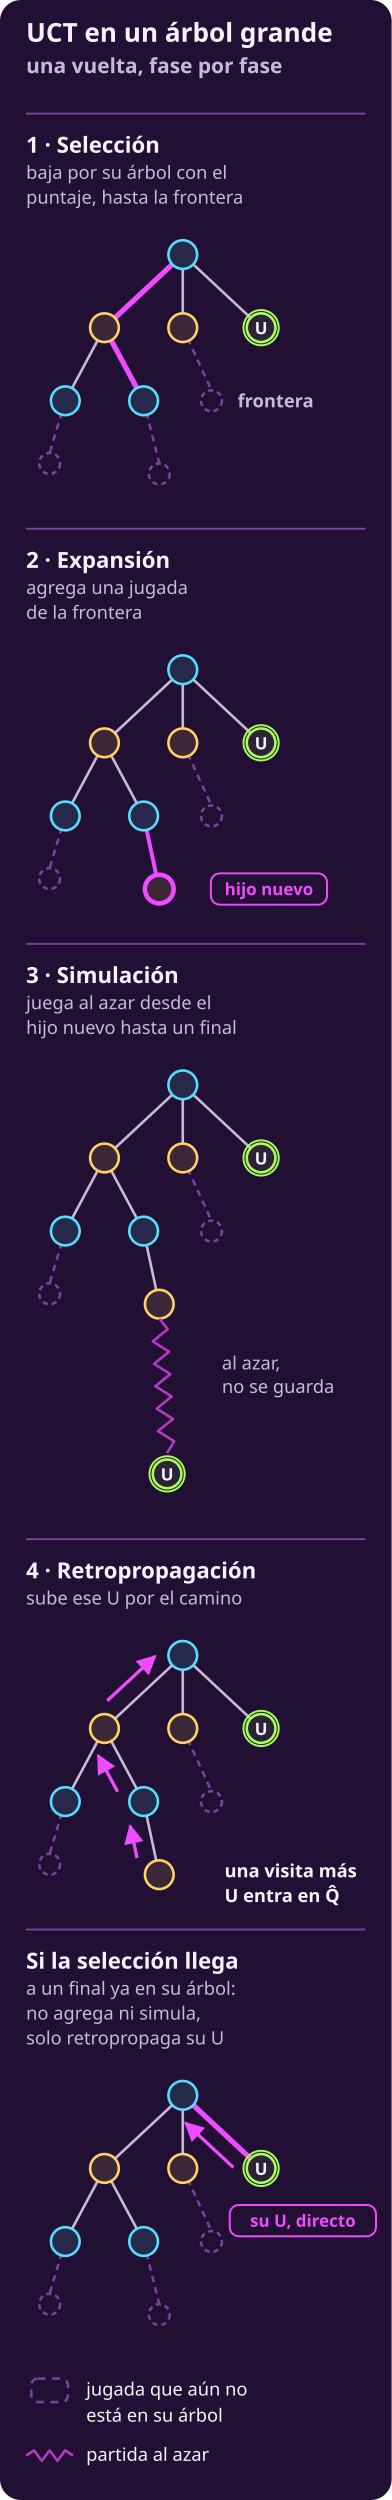
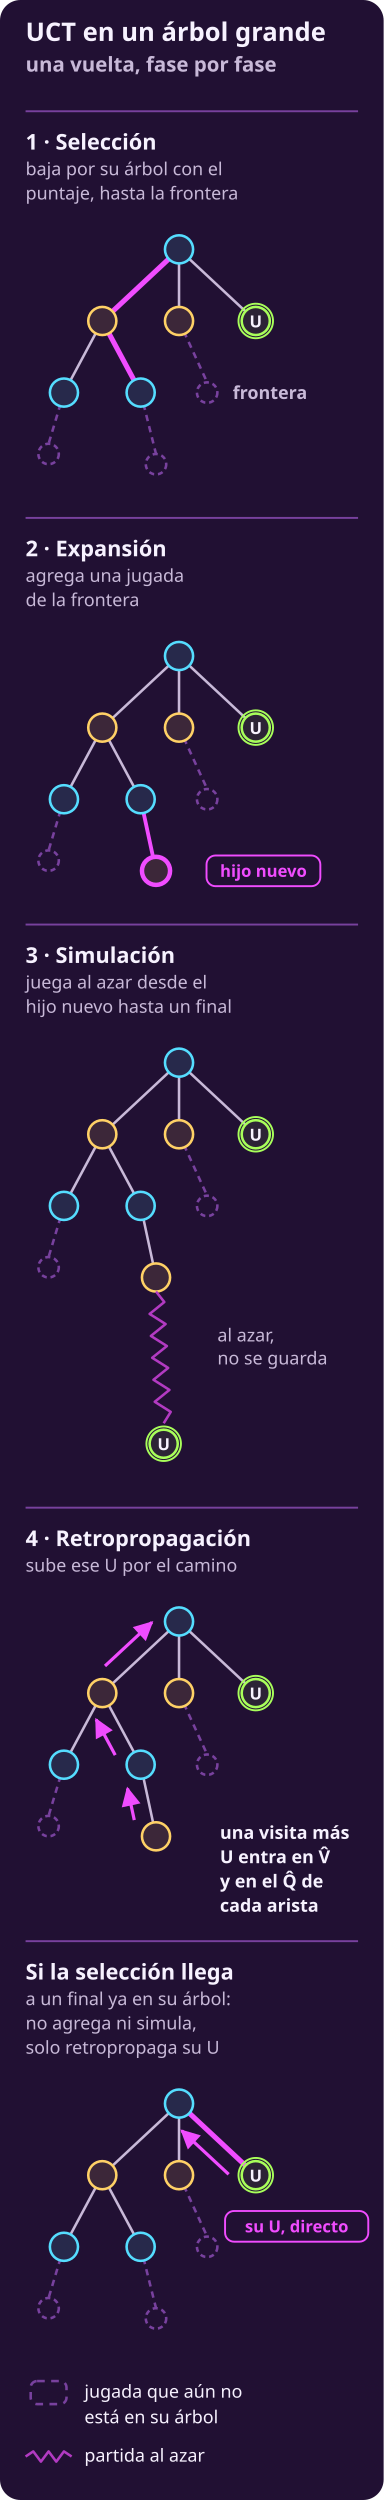
- <svg xmlns="http://www.w3.org/2000/svg" width="300" height="1915" viewBox="0 0 300 1915" role="img" aria-label="Las fases de una vuelta de UCT en un árbol grande, sin números, en cinco paneles con el mismo árbol de búsqueda: la raíz, de MAX; dos hijos de MIN y un final ya agregado; dos nietos de MAX; y, rayadas, jugadas que aún no están en su árbol, su frontera. 1, selección: baja por el camino resaltado eligiendo con el puntaje UCT hasta un nodo con una jugada sin agregar. 2, expansión: la agrega como un hijo nuevo. 3, simulación: desde el hijo nuevo juega al azar hasta un final, y esa partida no se guarda. 4, retropropagación: sube ese U por el camino; cada nodo suma una visita a N y mete U en su promedio Q̂. Último panel: si la selección llega a un final que ya está en su árbol, no agrega nada ni simula: retropropaga su U directamente.">
-   <rect x="0" y="0" width="300" height="1915" rx="16" fill="#211033" />
+ <svg xmlns="http://www.w3.org/2000/svg" width="300" height="1955" viewBox="0 0 300 1955" role="img" aria-label="Las fases de una vuelta de UCT en un árbol grande, sin números, en cinco paneles con el mismo árbol de búsqueda: la raíz, de MAX; dos hijos de MIN y un final ya agregado; dos nietos de MAX; y, rayadas, jugadas que aún no están en su árbol, su frontera. 1, selección: baja por el camino resaltado eligiendo con el puntaje UCT hasta un nodo con una jugada sin agregar. 2, expansión: la agrega como un hijo nuevo. 3, simulación: desde el hijo nuevo juega al azar hasta un final, y esa partida no se guarda. 4, retropropagación: sube ese U por el camino; cada estado del camino actualiza N(s) y V̂(s); cada arista actualiza N(s,a) y Q̂(s,a). Último panel: si la selección llega a un final que ya está en su árbol, no agrega nada ni simula: retropropaga su U directamente.">
+   <rect x="0" y="0" width="300" height="1955" rx="16" fill="#211033" />
  <defs>
    <marker id="p" viewBox="0 0 10 10" refX="9" refY="5" markerWidth="6" markerHeight="6" orient="auto-start-reverse">
      <path d="M 0 0 L 10 5 L 0 10 z" fill="#f04cff" />
    </marker>
    <marker id="s" viewBox="0 0 10 10" refX="9" refY="5" markerWidth="6" markerHeight="6" orient="auto-start-reverse">
      <path d="M 0 0 L 10 5 L 0 10 z" fill="#c8b9d8" />
    </marker>
  </defs>
  <text x="20" y="32" fill="#f7f2ff" font-family="system-ui, sans-serif" font-size="20" font-weight="700" text-anchor="start">UCT en un árbol grande</text>
  <text x="20" y="56" fill="#c8b9d8" font-family="system-ui, sans-serif" font-size="16" font-weight="700" text-anchor="start">una vuelta, fase por fase</text>
  <line x1="20" y1="87" x2="280" y2="87" stroke="#78419e" stroke-width="1.5" />
  <text x="20" y="117" fill="#f7f2ff" font-family="system-ui, sans-serif" font-size="17" font-weight="700" text-anchor="start">1 · Selección</text>
  <text x="20" y="137" fill="#c8b9d8" font-family="system-ui, sans-serif" font-size="14" font-weight="normal" text-anchor="start">baja por su árbol con el</text>
  <text x="20" y="156" fill="#c8b9d8" font-family="system-ui, sans-serif" font-size="14" font-weight="normal" text-anchor="start">puntaje, hasta la frontera</text>
  <line x1="140" y1="195" x2="80" y2="251" stroke="#f04cff" stroke-width="4" />
  <line x1="140" y1="195" x2="140" y2="251" stroke="#c8b9d8" stroke-width="2" />
  <line x1="140" y1="195" x2="200" y2="251" stroke="#c8b9d8" stroke-width="2" />
  <line x1="80" y1="251" x2="50" y2="307" stroke="#c8b9d8" stroke-width="2" />
  <line x1="80" y1="251" x2="110" y2="307" stroke="#f04cff" stroke-width="4" />
  <line x1="50" y1="307" x2="38" y2="347" stroke="#78419e" stroke-width="2" stroke-dasharray="5 4" />
  <circle cx="38" cy="355" r="8" fill="#211033" stroke="#78419e" stroke-width="2" stroke-dasharray="4 3" />
  <line x1="110" y1="307" x2="122" y2="355" stroke="#78419e" stroke-width="2" stroke-dasharray="5 4" />
  <circle cx="122" cy="363" r="8" fill="#211033" stroke="#78419e" stroke-width="2" stroke-dasharray="4 3" />
  <line x1="140" y1="251" x2="162" y2="299" stroke="#78419e" stroke-width="2" stroke-dasharray="5 4" />
  <circle cx="162" cy="307" r="8" fill="#211033" stroke="#78419e" stroke-width="2" stroke-dasharray="4 3" />
  <circle cx="140" cy="195" r="11" fill="#27294b" stroke="#55ddff" stroke-width="2" />
  <circle cx="80" cy="251" r="11" fill="#3c2739" stroke="#ffd166" stroke-width="2" />
  <circle cx="140" cy="251" r="11" fill="#3c2739" stroke="#ffd166" stroke-width="2" />
  <circle cx="200" cy="251" r="13.5" fill="none" stroke="#a8ff5a" stroke-width="1.5" />
  <circle cx="200" cy="251" r="11" fill="#2c2336" stroke="#a8ff5a" stroke-width="2" />
  <text x="200" y="256" fill="#f7f2ff" font-family="system-ui, sans-serif" font-size="13" font-weight="700" text-anchor="middle">U</text>
  <circle cx="50" cy="307" r="11" fill="#27294b" stroke="#55ddff" stroke-width="2" />
  <circle cx="110" cy="307" r="11" fill="#27294b" stroke="#55ddff" stroke-width="2" />
  <text x="182" y="312" fill="#c8b9d8" font-family="system-ui, sans-serif" font-size="14" font-weight="700" text-anchor="start">frontera</text>
  <line x1="20" y1="405" x2="280" y2="405" stroke="#78419e" stroke-width="1.5" />
  <text x="20" y="435" fill="#f7f2ff" font-family="system-ui, sans-serif" font-size="17" font-weight="700" text-anchor="start">2 · Expansión</text>
  <text x="20" y="455" fill="#c8b9d8" font-family="system-ui, sans-serif" font-size="14" font-weight="normal" text-anchor="start">agrega una jugada</text>
  <text x="20" y="474" fill="#c8b9d8" font-family="system-ui, sans-serif" font-size="14" font-weight="normal" text-anchor="start">de la frontera</text>
  <line x1="140" y1="513" x2="80" y2="569" stroke="#c8b9d8" stroke-width="2" />
  <line x1="140" y1="513" x2="140" y2="569" stroke="#c8b9d8" stroke-width="2" />
  <line x1="140" y1="513" x2="200" y2="569" stroke="#c8b9d8" stroke-width="2" />
  <line x1="80" y1="569" x2="50" y2="625" stroke="#c8b9d8" stroke-width="2" />
  <line x1="80" y1="569" x2="110" y2="625" stroke="#c8b9d8" stroke-width="2" />
  <line x1="50" y1="625" x2="38" y2="665" stroke="#78419e" stroke-width="2" stroke-dasharray="5 4" />
  <circle cx="38" cy="673" r="8" fill="#211033" stroke="#78419e" stroke-width="2" stroke-dasharray="4 3" />
  <line x1="140" y1="569" x2="162" y2="617" stroke="#78419e" stroke-width="2" stroke-dasharray="5 4" />
  <circle cx="162" cy="625" r="8" fill="#211033" stroke="#78419e" stroke-width="2" stroke-dasharray="4 3" />
  <line x1="110" y1="625" x2="122" y2="681" stroke="#f04cff" stroke-width="3" />
  <circle cx="140" cy="513" r="11" fill="#27294b" stroke="#55ddff" stroke-width="2" />
  <circle cx="80" cy="569" r="11" fill="#3c2739" stroke="#ffd166" stroke-width="2" />
  <circle cx="140" cy="569" r="11" fill="#3c2739" stroke="#ffd166" stroke-width="2" />
  <circle cx="200" cy="569" r="13.5" fill="none" stroke="#a8ff5a" stroke-width="1.5" />
  <circle cx="200" cy="569" r="11" fill="#2c2336" stroke="#a8ff5a" stroke-width="2" />
  <text x="200" y="574" fill="#f7f2ff" font-family="system-ui, sans-serif" font-size="13" font-weight="700" text-anchor="middle">U</text>
  <circle cx="50" cy="625" r="11" fill="#27294b" stroke="#55ddff" stroke-width="2" />
  <circle cx="110" cy="625" r="11" fill="#27294b" stroke="#55ddff" stroke-width="2" />
  <circle cx="122" cy="681" r="11" fill="#3c2739" stroke="#f04cff" stroke-width="3.5" />
  <rect x="161.5" y="669.0" width="89" height="24" rx="7" fill="#211033" stroke="#f04cff" stroke-width="1.5" />
  <text x="206" y="685.7" fill="#f04cff" font-family="system-ui, sans-serif" font-size="13" font-weight="700" text-anchor="middle">hijo nuevo</text>
  <line x1="20" y1="723" x2="280" y2="723" stroke="#78419e" stroke-width="1.5" />
  <text x="20" y="753" fill="#f7f2ff" font-family="system-ui, sans-serif" font-size="17" font-weight="700" text-anchor="start">3 · Simulación</text>
  <text x="20" y="773" fill="#c8b9d8" font-family="system-ui, sans-serif" font-size="14" font-weight="normal" text-anchor="start">juega al azar desde el</text>
  <text x="20" y="792" fill="#c8b9d8" font-family="system-ui, sans-serif" font-size="14" font-weight="normal" text-anchor="start">hijo nuevo hasta un final</text>
  <line x1="140" y1="831" x2="80" y2="887" stroke="#c8b9d8" stroke-width="2" />
  <line x1="140" y1="831" x2="140" y2="887" stroke="#c8b9d8" stroke-width="2" />
  <line x1="140" y1="831" x2="200" y2="887" stroke="#c8b9d8" stroke-width="2" />
  <line x1="80" y1="887" x2="50" y2="943" stroke="#c8b9d8" stroke-width="2" />
  <line x1="80" y1="887" x2="110" y2="943" stroke="#c8b9d8" stroke-width="2" />
  <line x1="50" y1="943" x2="38" y2="983" stroke="#78419e" stroke-width="2" stroke-dasharray="5 4" />
  <circle cx="38" cy="991" r="8" fill="#211033" stroke="#78419e" stroke-width="2" stroke-dasharray="4 3" />
  <line x1="140" y1="887" x2="162" y2="935" stroke="#78419e" stroke-width="2" stroke-dasharray="5 4" />
  <circle cx="162" cy="943" r="8" fill="#211033" stroke="#78419e" stroke-width="2" stroke-dasharray="4 3" />
  <line x1="110" y1="943" x2="122" y2="999" stroke="#c8b9d8" stroke-width="2" />
  <circle cx="140" cy="831" r="11" fill="#27294b" stroke="#55ddff" stroke-width="2" />
  <circle cx="80" cy="887" r="11" fill="#3c2739" stroke="#ffd166" stroke-width="2" />
  <circle cx="140" cy="887" r="11" fill="#3c2739" stroke="#ffd166" stroke-width="2" />
  <circle cx="200" cy="887" r="13.5" fill="none" stroke="#a8ff5a" stroke-width="1.5" />
  <circle cx="200" cy="887" r="11" fill="#2c2336" stroke="#a8ff5a" stroke-width="2" />
  <text x="200" y="892" fill="#f7f2ff" font-family="system-ui, sans-serif" font-size="13" font-weight="700" text-anchor="middle">U</text>
  <circle cx="50" cy="943" r="11" fill="#27294b" stroke="#55ddff" stroke-width="2" />
  <circle cx="110" cy="943" r="11" fill="#27294b" stroke="#55ddff" stroke-width="2" />
  <circle cx="122" cy="999" r="11" fill="#3c2739" stroke="#ffd166" stroke-width="2" />
  <polyline points="122.0,1010.0 128.5,1018.2 117.0,1027.5 129.5,1035.4 118.0,1044.7 130.5,1052.6 119.0,1061.8 131.5,1069.7 120.0,1079.0 132.5,1086.9 121.0,1096.2 133.5,1104.1 128.0,1113.0" fill="none" stroke="#b23ac2" stroke-width="2" stroke-linejoin="round" />
  <circle cx="128" cy="1129" r="13.5" fill="none" stroke="#a8ff5a" stroke-width="1.5" />
  <circle cx="128" cy="1129" r="11" fill="#2c2336" stroke="#a8ff5a" stroke-width="2" />
  <text x="128" y="1134" fill="#f7f2ff" font-family="system-ui, sans-serif" font-size="13" font-weight="700" text-anchor="middle">U</text>
  <text x="170" y="1049" fill="#c8b9d8" font-family="system-ui, sans-serif" font-size="14" font-weight="normal" text-anchor="start">al azar,</text>
  <text x="170" y="1067" fill="#c8b9d8" font-family="system-ui, sans-serif" font-size="14" font-weight="normal" text-anchor="start">no se guarda</text>
  <line x1="20" y1="1179" x2="280" y2="1179" stroke="#78419e" stroke-width="1.5" />
  <text x="20" y="1209" fill="#f7f2ff" font-family="system-ui, sans-serif" font-size="17" font-weight="700" text-anchor="start">4 · Retropropagación</text>
  <text x="20" y="1229" fill="#c8b9d8" font-family="system-ui, sans-serif" font-size="14" font-weight="normal" text-anchor="start">sube ese U por el camino</text>
  <line x1="140" y1="1268" x2="80" y2="1324" stroke="#c8b9d8" stroke-width="2" />
  <line x1="140" y1="1268" x2="140" y2="1324" stroke="#c8b9d8" stroke-width="2" />
  <line x1="140" y1="1268" x2="200" y2="1324" stroke="#c8b9d8" stroke-width="2" />
  <line x1="80" y1="1324" x2="50" y2="1380" stroke="#c8b9d8" stroke-width="2" />
  <line x1="80" y1="1324" x2="110" y2="1380" stroke="#c8b9d8" stroke-width="2" />
  <line x1="50" y1="1380" x2="38" y2="1420" stroke="#78419e" stroke-width="2" stroke-dasharray="5 4" />
  <circle cx="38" cy="1428" r="8" fill="#211033" stroke="#78419e" stroke-width="2" stroke-dasharray="4 3" />
  <line x1="140" y1="1324" x2="162" y2="1372" stroke="#78419e" stroke-width="2" stroke-dasharray="5 4" />
  <circle cx="162" cy="1380" r="8" fill="#211033" stroke="#78419e" stroke-width="2" stroke-dasharray="4 3" />
  <line x1="110" y1="1380" x2="122" y2="1436" stroke="#c8b9d8" stroke-width="2" />
  <circle cx="140" cy="1268" r="11" fill="#27294b" stroke="#55ddff" stroke-width="2" />
  <circle cx="80" cy="1324" r="11" fill="#3c2739" stroke="#ffd166" stroke-width="2" />
  <circle cx="140" cy="1324" r="11" fill="#3c2739" stroke="#ffd166" stroke-width="2" />
  <circle cx="200" cy="1324" r="13.5" fill="none" stroke="#a8ff5a" stroke-width="1.5" />
  <circle cx="200" cy="1324" r="11" fill="#2c2336" stroke="#a8ff5a" stroke-width="2" />
  <text x="200" y="1329" fill="#f7f2ff" font-family="system-ui, sans-serif" font-size="13" font-weight="700" text-anchor="middle">U</text>
  <circle cx="50" cy="1380" r="11" fill="#27294b" stroke="#55ddff" stroke-width="2" />
  <circle cx="110" cy="1380" r="11" fill="#27294b" stroke="#55ddff" stroke-width="2" />
  <circle cx="122" cy="1436" r="11" fill="#3c2739" stroke="#ffd166" stroke-width="2" />
  <line x1="105.0" y1="1423.3" x2="99.7" y2="1398.6" stroke="#f04cff" stroke-width="2.5" marker-end="url(#p)" />
  <line x1="90.1" y1="1372.5" x2="75.2" y2="1344.7" stroke="#f04cff" stroke-width="2.5" marker-end="url(#p)" />
  <line x1="82.1" y1="1302.8" x2="118.8" y2="1268.7" stroke="#f04cff" stroke-width="2.5" marker-end="url(#p)" />
  <text x="172" y="1438" fill="#f7f2ff" font-family="system-ui, sans-serif" font-size="14" font-weight="700" text-anchor="start">una visita más</text>
-   <text x="172" y="1457" fill="#f7f2ff" font-family="system-ui, sans-serif" font-size="14" font-weight="700" text-anchor="start">U entra en Q̂</text>
-   <line x1="20" y1="1478" x2="280" y2="1478" stroke="#78419e" stroke-width="1.5" />
-   <text x="20" y="1508" fill="#f7f2ff" font-family="system-ui, sans-serif" font-size="17" font-weight="700" text-anchor="start">Si la selección llega</text>
-   <text x="20" y="1528" fill="#c8b9d8" font-family="system-ui, sans-serif" font-size="14" font-weight="normal" text-anchor="start">a un final ya en su árbol:</text>
-   <text x="20" y="1547" fill="#c8b9d8" font-family="system-ui, sans-serif" font-size="14" font-weight="normal" text-anchor="start">no agrega ni simula,</text>
-   <text x="20" y="1566" fill="#c8b9d8" font-family="system-ui, sans-serif" font-size="14" font-weight="normal" text-anchor="start">solo retropropaga su U</text>
-   <line x1="140" y1="1605" x2="80" y2="1661" stroke="#c8b9d8" stroke-width="2" />
-   <line x1="140" y1="1605" x2="140" y2="1661" stroke="#c8b9d8" stroke-width="2" />
-   <line x1="140" y1="1605" x2="200" y2="1661" stroke="#f04cff" stroke-width="4" />
-   <line x1="80" y1="1661" x2="50" y2="1717" stroke="#c8b9d8" stroke-width="2" />
-   <line x1="80" y1="1661" x2="110" y2="1717" stroke="#c8b9d8" stroke-width="2" />
-   <line x1="50" y1="1717" x2="38" y2="1757" stroke="#78419e" stroke-width="2" stroke-dasharray="5 4" />
-   <circle cx="38" cy="1765" r="8" fill="#211033" stroke="#78419e" stroke-width="2" stroke-dasharray="4 3" />
-   <line x1="110" y1="1717" x2="122" y2="1765" stroke="#78419e" stroke-width="2" stroke-dasharray="5 4" />
-   <circle cx="122" cy="1773" r="8" fill="#211033" stroke="#78419e" stroke-width="2" stroke-dasharray="4 3" />
-   <line x1="140" y1="1661" x2="162" y2="1709" stroke="#78419e" stroke-width="2" stroke-dasharray="5 4" />
-   <circle cx="162" cy="1717" r="8" fill="#211033" stroke="#78419e" stroke-width="2" stroke-dasharray="4 3" />
-   <circle cx="140" cy="1605" r="11" fill="#27294b" stroke="#55ddff" stroke-width="2" />
-   <circle cx="80" cy="1661" r="11" fill="#3c2739" stroke="#ffd166" stroke-width="2" />
-   <circle cx="140" cy="1661" r="11" fill="#3c2739" stroke="#ffd166" stroke-width="2" />
-   <circle cx="200" cy="1661" r="13.5" fill="none" stroke="#a8ff5a" stroke-width="1.5" />
-   <circle cx="200" cy="1661" r="11" fill="#2c2336" stroke="#a8ff5a" stroke-width="2" />
-   <text x="200" y="1666" fill="#f7f2ff" font-family="system-ui, sans-serif" font-size="13" font-weight="700" text-anchor="middle">U</text>
-   <circle cx="50" cy="1717" r="11" fill="#27294b" stroke="#55ddff" stroke-width="2" />
-   <circle cx="110" cy="1717" r="11" fill="#27294b" stroke="#55ddff" stroke-width="2" />
-   <line x1="178.8" y1="1660.3" x2="142.1" y2="1626.2" stroke="#f04cff" stroke-width="2.5" marker-end="url(#p)" />
-   <rect x="176.0" y="1689.0" width="112" height="24" rx="7" fill="#211033" stroke="#f04cff" stroke-width="1.5" />
-   <text x="232" y="1705.7" fill="#f04cff" font-family="system-ui, sans-serif" font-size="13" font-weight="700" text-anchor="middle">su U, directo</text>
-   <rect x="24" y="1822" width="28" height="18" rx="5" fill="#211033" stroke="#78419e" stroke-width="2" stroke-dasharray="6 5" />
-   <text x="66" y="1835" fill="#f7f2ff" font-family="system-ui, sans-serif" font-size="14" font-weight="normal" text-anchor="start">jugada que aún no</text>
-   <text x="66" y="1855" fill="#f7f2ff" font-family="system-ui, sans-serif" font-size="14" font-weight="normal" text-anchor="start">está en su árbol</text>
-   <polyline points="20.0,1881.0 26.0,1877.0 32.0,1885.0 38.0,1877.0 44.0,1885.0 50.0,1877.0 56.0,1881.0" fill="none" stroke="#b23ac2" stroke-width="2" stroke-linejoin="round" />
-   <text x="66" y="1885" fill="#f7f2ff" font-family="system-ui, sans-serif" font-size="14" font-weight="normal" text-anchor="start">partida al azar</text>
+   <text x="172" y="1457" fill="#f7f2ff" font-family="system-ui, sans-serif" font-size="14" font-weight="700" text-anchor="start">U entra en V̂</text>
+   <text x="172" y="1476" fill="#f7f2ff" font-family="system-ui, sans-serif" font-size="14" font-weight="700" text-anchor="start">y en el Q̂ de</text>
+   <text x="172" y="1495" fill="#f7f2ff" font-family="system-ui, sans-serif" font-size="14" font-weight="700" text-anchor="start">cada arista</text>
+   <line x1="20" y1="1518" x2="280" y2="1518" stroke="#78419e" stroke-width="1.5" />
+   <text x="20" y="1548" fill="#f7f2ff" font-family="system-ui, sans-serif" font-size="17" font-weight="700" text-anchor="start">Si la selección llega</text>
+   <text x="20" y="1568" fill="#c8b9d8" font-family="system-ui, sans-serif" font-size="14" font-weight="normal" text-anchor="start">a un final ya en su árbol:</text>
+   <text x="20" y="1587" fill="#c8b9d8" font-family="system-ui, sans-serif" font-size="14" font-weight="normal" text-anchor="start">no agrega ni simula,</text>
+   <text x="20" y="1606" fill="#c8b9d8" font-family="system-ui, sans-serif" font-size="14" font-weight="normal" text-anchor="start">solo retropropaga su U</text>
+   <line x1="140" y1="1645" x2="80" y2="1701" stroke="#c8b9d8" stroke-width="2" />
+   <line x1="140" y1="1645" x2="140" y2="1701" stroke="#c8b9d8" stroke-width="2" />
+   <line x1="140" y1="1645" x2="200" y2="1701" stroke="#f04cff" stroke-width="4" />
+   <line x1="80" y1="1701" x2="50" y2="1757" stroke="#c8b9d8" stroke-width="2" />
+   <line x1="80" y1="1701" x2="110" y2="1757" stroke="#c8b9d8" stroke-width="2" />
+   <line x1="50" y1="1757" x2="38" y2="1797" stroke="#78419e" stroke-width="2" stroke-dasharray="5 4" />
+   <circle cx="38" cy="1805" r="8" fill="#211033" stroke="#78419e" stroke-width="2" stroke-dasharray="4 3" />
+   <line x1="110" y1="1757" x2="122" y2="1805" stroke="#78419e" stroke-width="2" stroke-dasharray="5 4" />
+   <circle cx="122" cy="1813" r="8" fill="#211033" stroke="#78419e" stroke-width="2" stroke-dasharray="4 3" />
+   <line x1="140" y1="1701" x2="162" y2="1749" stroke="#78419e" stroke-width="2" stroke-dasharray="5 4" />
+   <circle cx="162" cy="1757" r="8" fill="#211033" stroke="#78419e" stroke-width="2" stroke-dasharray="4 3" />
+   <circle cx="140" cy="1645" r="11" fill="#27294b" stroke="#55ddff" stroke-width="2" />
+   <circle cx="80" cy="1701" r="11" fill="#3c2739" stroke="#ffd166" stroke-width="2" />
+   <circle cx="140" cy="1701" r="11" fill="#3c2739" stroke="#ffd166" stroke-width="2" />
+   <circle cx="200" cy="1701" r="13.5" fill="none" stroke="#a8ff5a" stroke-width="1.5" />
+   <circle cx="200" cy="1701" r="11" fill="#2c2336" stroke="#a8ff5a" stroke-width="2" />
+   <text x="200" y="1706" fill="#f7f2ff" font-family="system-ui, sans-serif" font-size="13" font-weight="700" text-anchor="middle">U</text>
+   <circle cx="50" cy="1757" r="11" fill="#27294b" stroke="#55ddff" stroke-width="2" />
+   <circle cx="110" cy="1757" r="11" fill="#27294b" stroke="#55ddff" stroke-width="2" />
+   <line x1="178.8" y1="1700.3" x2="142.1" y2="1666.2" stroke="#f04cff" stroke-width="2.5" marker-end="url(#p)" />
+   <rect x="176.0" y="1729.0" width="112" height="24" rx="7" fill="#211033" stroke="#f04cff" stroke-width="1.5" />
+   <text x="232" y="1745.7" fill="#f04cff" font-family="system-ui, sans-serif" font-size="13" font-weight="700" text-anchor="middle">su U, directo</text>
+   <rect x="24" y="1862" width="28" height="18" rx="5" fill="#211033" stroke="#78419e" stroke-width="2" stroke-dasharray="6 5" />
+   <text x="66" y="1875" fill="#f7f2ff" font-family="system-ui, sans-serif" font-size="14" font-weight="normal" text-anchor="start">jugada que aún no</text>
+   <text x="66" y="1895" fill="#f7f2ff" font-family="system-ui, sans-serif" font-size="14" font-weight="normal" text-anchor="start">está en su árbol</text>
+   <polyline points="20.0,1921.0 26.0,1917.0 32.0,1925.0 38.0,1917.0 44.0,1925.0 50.0,1917.0 56.0,1921.0" fill="none" stroke="#b23ac2" stroke-width="2" stroke-linejoin="round" />
+   <text x="66" y="1925" fill="#f7f2ff" font-family="system-ui, sans-serif" font-size="14" font-weight="normal" text-anchor="start">partida al azar</text>
</svg>
